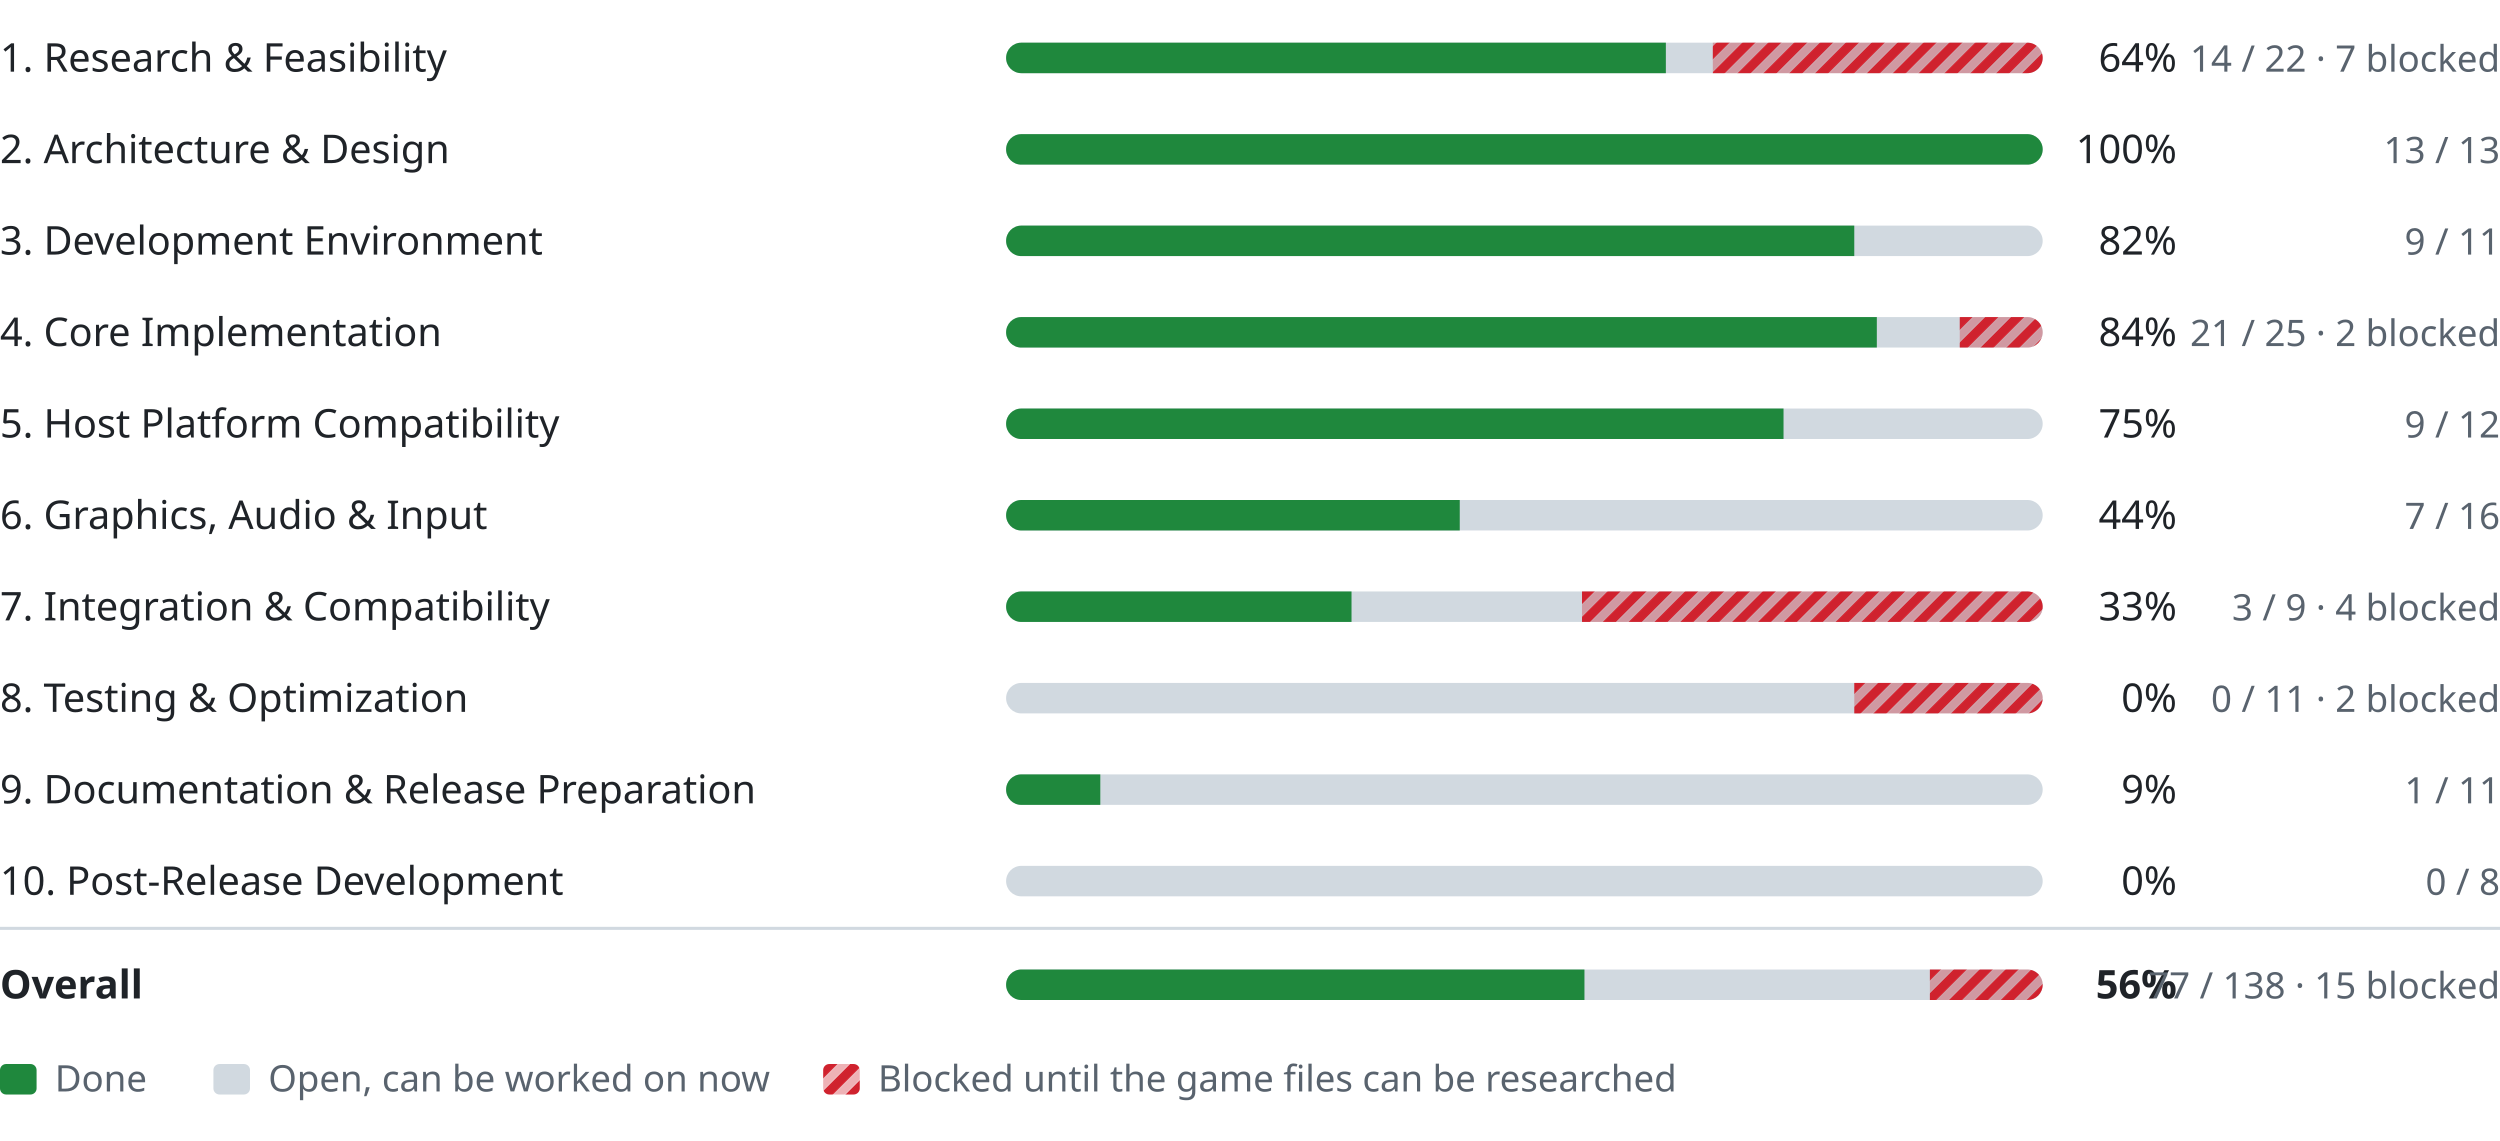
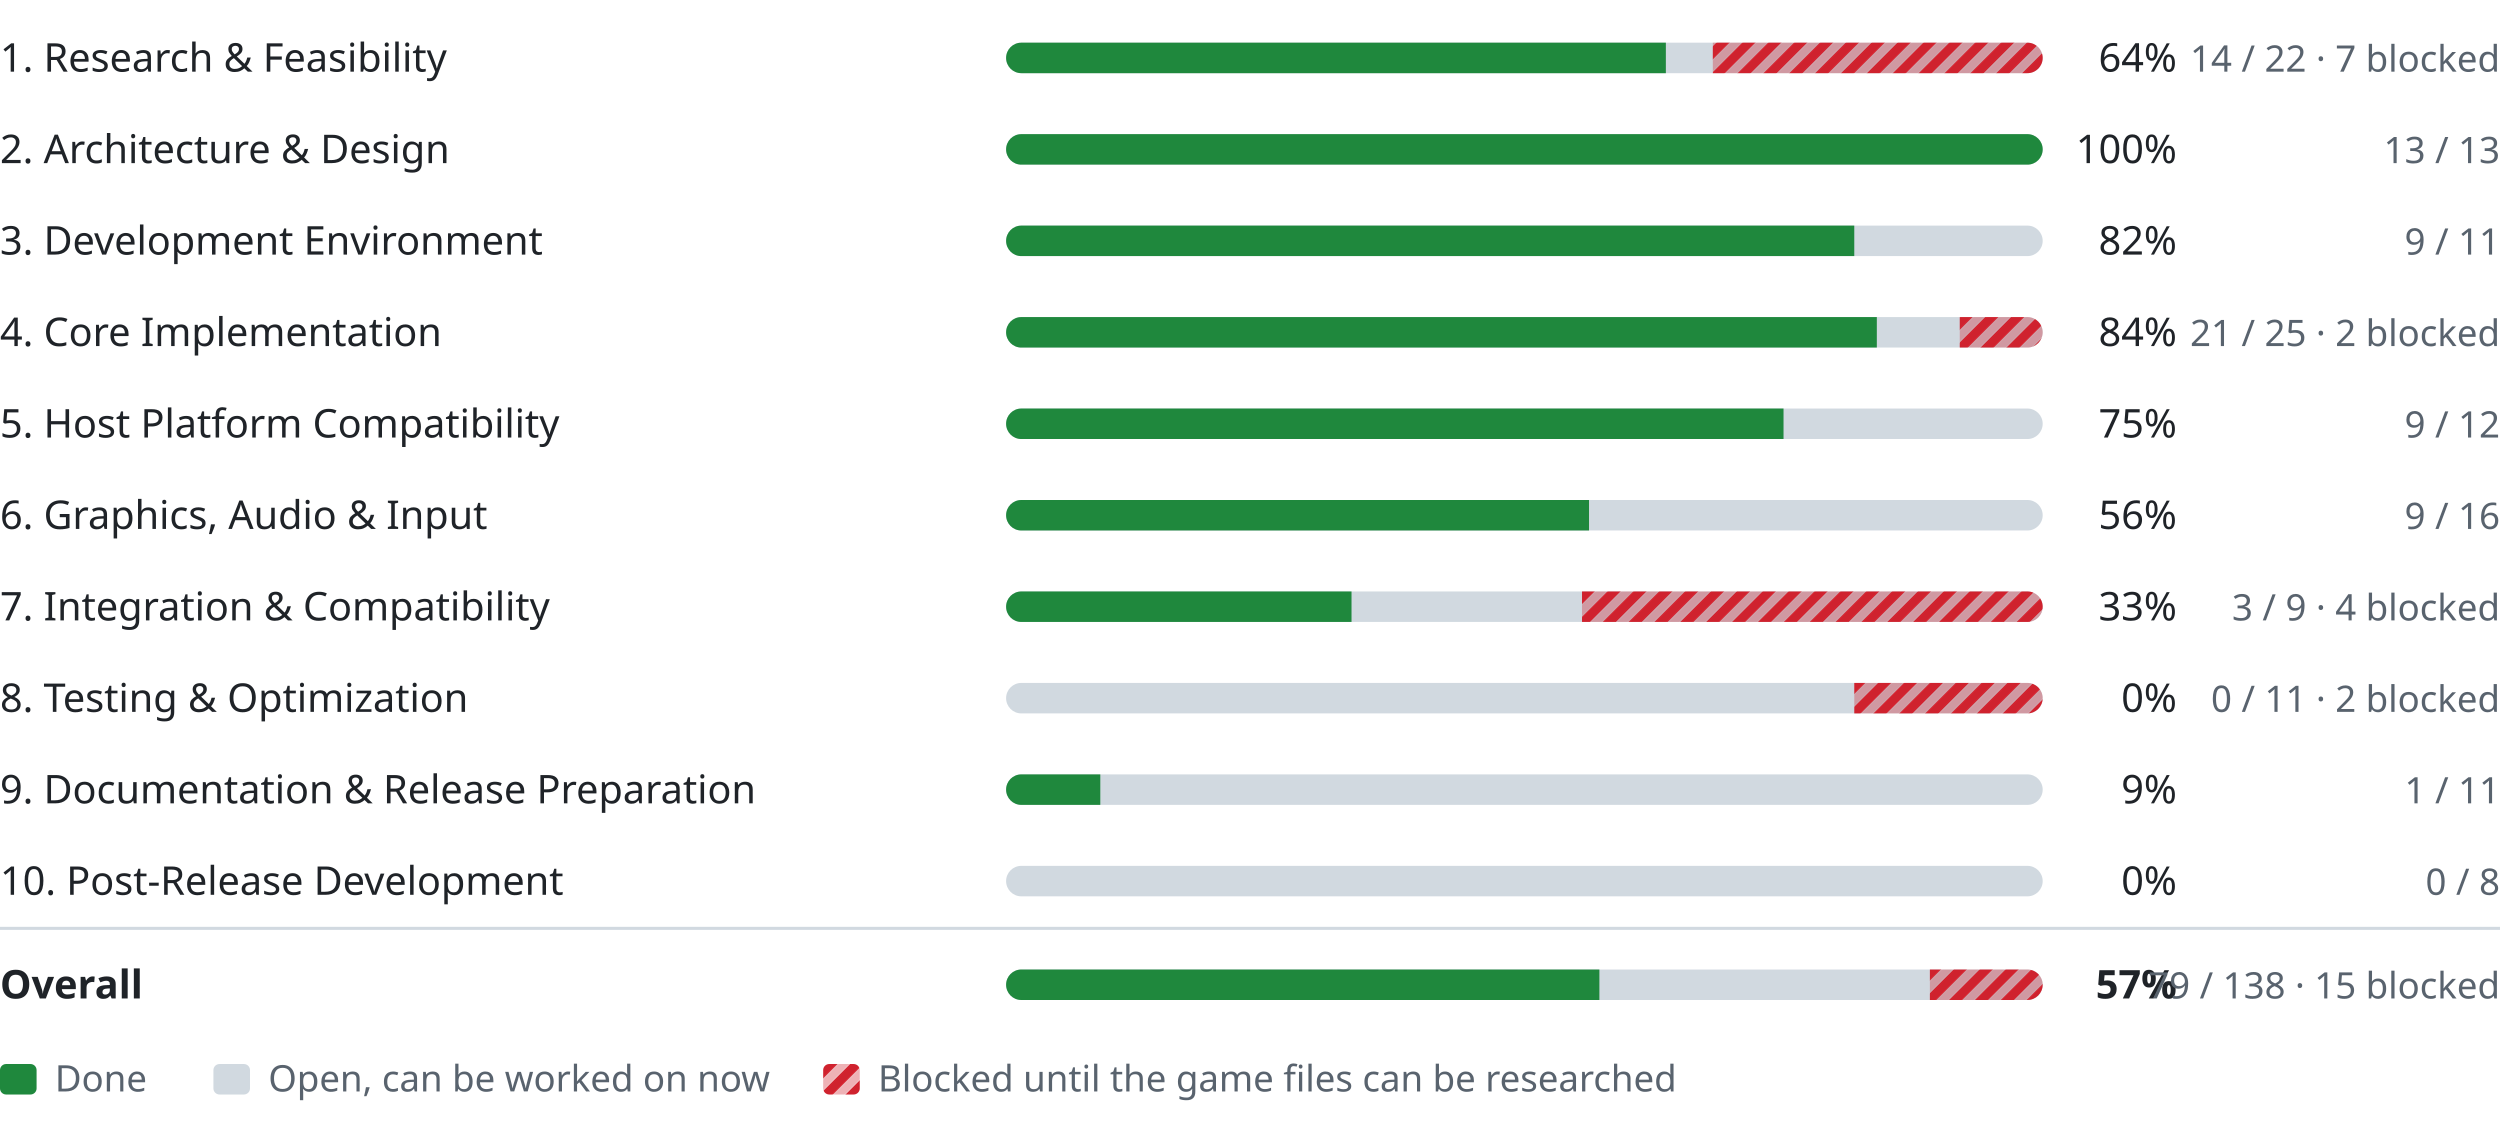
- <svg xmlns="http://www.w3.org/2000/svg" width="820" height="374" viewBox="0 0 820 374" role="img" aria-label="Roadmap: 77 of 138 tasks done, 15 blocked on game files">
+ <svg xmlns="http://www.w3.org/2000/svg" width="820" height="374" viewBox="0 0 820 374" role="img" aria-label="Roadmap: 79 of 138 tasks done, 15 blocked on game files">
  <style>
  text { font-family: -apple-system, BlinkMacSystemFont, "Segoe UI", "Noto Sans", Helvetica, Arial, sans-serif; font-size: 13px; fill: #1f2328; }
  .sub { fill: #59636e; font-size: 12px; }
  .num { font-variant-numeric: tabular-nums; }
  .strong { font-weight: 600; }
  .group { font-size: 12px; font-weight: 600; fill: #59636e; letter-spacing: 0.06em; }
  .track { fill: #d1d9e0; }
  .done { fill: #1f883d; }
  .rule { stroke: #d1d9e0; }
</style>
  <defs>
    <pattern id="blocked" width="6" height="6" patternUnits="userSpaceOnUse" patternTransform="rotate(45)">
      <rect width="6" height="6" fill="#cf222e" opacity="0.35" />
      <rect width="3" height="6" fill="#cf222e" />
    </pattern>
  </defs>
  <text class="" x="0" y="23.5">1. Research &amp; Feasibility</text>
  <clipPath id="bar14">
    <rect x="330" y="14.0" width="340" height="10" rx="5.0" />
  </clipPath>
  <g clip-path="url(#bar14)">
    <rect class="track" x="330" y="14.0" width="340" height="10" />
    <rect class="done" x="330" y="14.0" width="216.4" height="10" />
    <rect fill="url(#blocked)" x="561.8" y="14.0" width="108.2" height="10" />
  </g>
  <text class="num" x="714" y="23.5" text-anchor="end">64%</text>
  <text class="num sub" x="820" y="23.5" text-anchor="end">14 / 22 · 7 blocked</text>
  <text class="" x="0" y="53.5">2. Architecture &amp; Design</text>
  <clipPath id="bar44">
    <rect x="330" y="44.0" width="340" height="10" rx="5.0" />
  </clipPath>
  <g clip-path="url(#bar44)">
    <rect class="track" x="330" y="44.0" width="340" height="10" />
    <rect class="done" x="330" y="44.0" width="340.0" height="10" />
  </g>
  <text class="num" x="714" y="53.5" text-anchor="end">100%</text>
  <text class="num sub" x="820" y="53.5" text-anchor="end">13 / 13</text>
  <text class="" x="0" y="83.5">3. Development Environment</text>
  <clipPath id="bar74">
    <rect x="330" y="74.0" width="340" height="10" rx="5.0" />
  </clipPath>
  <g clip-path="url(#bar74)">
    <rect class="track" x="330" y="74.0" width="340" height="10" />
    <rect class="done" x="330" y="74.0" width="278.2" height="10" />
  </g>
  <text class="num" x="714" y="83.5" text-anchor="end">82%</text>
  <text class="num sub" x="820" y="83.5" text-anchor="end">9 / 11</text>
  <text class="" x="0" y="113.5">4. Core Implementation</text>
  <clipPath id="bar104">
    <rect x="330" y="104.0" width="340" height="10" rx="5.0" />
  </clipPath>
  <g clip-path="url(#bar104)">
    <rect class="track" x="330" y="104.0" width="340" height="10" />
    <rect class="done" x="330" y="104.0" width="285.6" height="10" />
    <rect fill="url(#blocked)" x="642.8" y="104.0" width="27.2" height="10" />
  </g>
  <text class="num" x="714" y="113.5" text-anchor="end">84%</text>
  <text class="num sub" x="820" y="113.5" text-anchor="end">21 / 25 · 2 blocked</text>
  <text class="" x="0" y="143.5">5. Host Platform Compatibility</text>
  <clipPath id="bar134">
    <rect x="330" y="134.0" width="340" height="10" rx="5.0" />
  </clipPath>
  <g clip-path="url(#bar134)">
    <rect class="track" x="330" y="134.0" width="340" height="10" />
    <rect class="done" x="330" y="134.0" width="255.0" height="10" />
  </g>
  <text class="num" x="714" y="143.5" text-anchor="end">75%</text>
  <text class="num sub" x="820" y="143.5" text-anchor="end">9 / 12</text>
  <text class="" x="0" y="173.5">6. Graphics, Audio &amp; Input</text>
  <clipPath id="bar164">
    <rect x="330" y="164.0" width="340" height="10" rx="5.0" />
  </clipPath>
  <g clip-path="url(#bar164)">
    <rect class="track" x="330" y="164.0" width="340" height="10" />
-     <rect class="done" x="330" y="164.0" width="148.8" height="10" />
+     <rect class="done" x="330" y="164.0" width="191.2" height="10" />
  </g>
-   <text class="num" x="714" y="173.5" text-anchor="end">44%</text>
-   <text class="num sub" x="820" y="173.5" text-anchor="end">7 / 16</text>
+   <text class="num" x="714" y="173.5" text-anchor="end">56%</text>
+   <text class="num sub" x="820" y="173.5" text-anchor="end">9 / 16</text>
  <text class="" x="0" y="203.5">7. Integration &amp; Compatibility</text>
  <clipPath id="bar194">
    <rect x="330" y="194.0" width="340" height="10" rx="5.0" />
  </clipPath>
  <g clip-path="url(#bar194)">
    <rect class="track" x="330" y="194.0" width="340" height="10" />
    <rect class="done" x="330" y="194.0" width="113.3" height="10" />
    <rect fill="url(#blocked)" x="518.9" y="194.0" width="151.1" height="10" />
  </g>
  <text class="num" x="714" y="203.5" text-anchor="end">33%</text>
  <text class="num sub" x="820" y="203.5" text-anchor="end">3 / 9 · 4 blocked</text>
  <text class="" x="0" y="233.5">8. Testing &amp; Optimization</text>
  <clipPath id="bar224">
    <rect x="330" y="224.0" width="340" height="10" rx="5.0" />
  </clipPath>
  <g clip-path="url(#bar224)">
    <rect class="track" x="330" y="224.0" width="340" height="10" />
    <rect fill="url(#blocked)" x="608.2" y="224.0" width="61.8" height="10" />
  </g>
  <text class="num" x="714" y="233.5" text-anchor="end">0%</text>
  <text class="num sub" x="820" y="233.5" text-anchor="end">0 / 11 · 2 blocked</text>
  <text class="" x="0" y="263.5">9. Documentation &amp; Release Preparation</text>
  <clipPath id="bar254">
    <rect x="330" y="254.0" width="340" height="10" rx="5.0" />
  </clipPath>
  <g clip-path="url(#bar254)">
    <rect class="track" x="330" y="254.0" width="340" height="10" />
    <rect class="done" x="330" y="254.0" width="30.9" height="10" />
  </g>
  <text class="num" x="714" y="263.5" text-anchor="end">9%</text>
  <text class="num sub" x="820" y="263.5" text-anchor="end">1 / 11</text>
  <text class="" x="0" y="293.5">10. Post-Release Development</text>
  <clipPath id="bar284">
    <rect x="330" y="284.0" width="340" height="10" rx="5.0" />
  </clipPath>
  <g clip-path="url(#bar284)">
    <rect class="track" x="330" y="284.0" width="340" height="10" />
  </g>
  <text class="num" x="714" y="293.5" text-anchor="end">0%</text>
  <text class="num sub" x="820" y="293.5" text-anchor="end">0 / 8</text>
  <line class="rule" x1="0" x2="820" y1="304.5" y2="304.5" />
  <text class="strong" x="0" y="327.5">Overall</text>
  <clipPath id="bar318">
    <rect x="330" y="318.0" width="340" height="10" rx="5.0" />
  </clipPath>
  <g clip-path="url(#bar318)">
    <rect class="track" x="330" y="318.0" width="340" height="10" />
-     <rect class="done" x="330" y="318.0" width="189.7" height="10" />
+     <rect class="done" x="330" y="318.0" width="194.6" height="10" />
    <rect fill="url(#blocked)" x="633.0" y="318.0" width="37.0" height="10" />
  </g>
-   <text class="num strong" x="714" y="327.5" text-anchor="end">56%</text>
-   <text class="num sub" x="820" y="327.5" text-anchor="end">77 / 138 · 15 blocked</text>
+   <text class="num strong" x="714" y="327.5" text-anchor="end">57%</text>
+   <text class="num sub" x="820" y="327.5" text-anchor="end">79 / 138 · 15 blocked</text>
  <rect class="done" x="0" y="349.0" width="12" height="10" rx="2" />
  <text class="sub" x="18" y="358.0">Done</text>
  <rect class="track" x="70" y="349.0" width="12" height="10" rx="2" />
  <text class="sub" x="88" y="358.0">Open, can be worked on now</text>
  <rect fill="url(#blocked)" x="270" y="349.0" width="12" height="10" rx="2" />
  <text class="sub" x="288" y="358.0">Blocked until the game files can be researched</text>
</svg>
